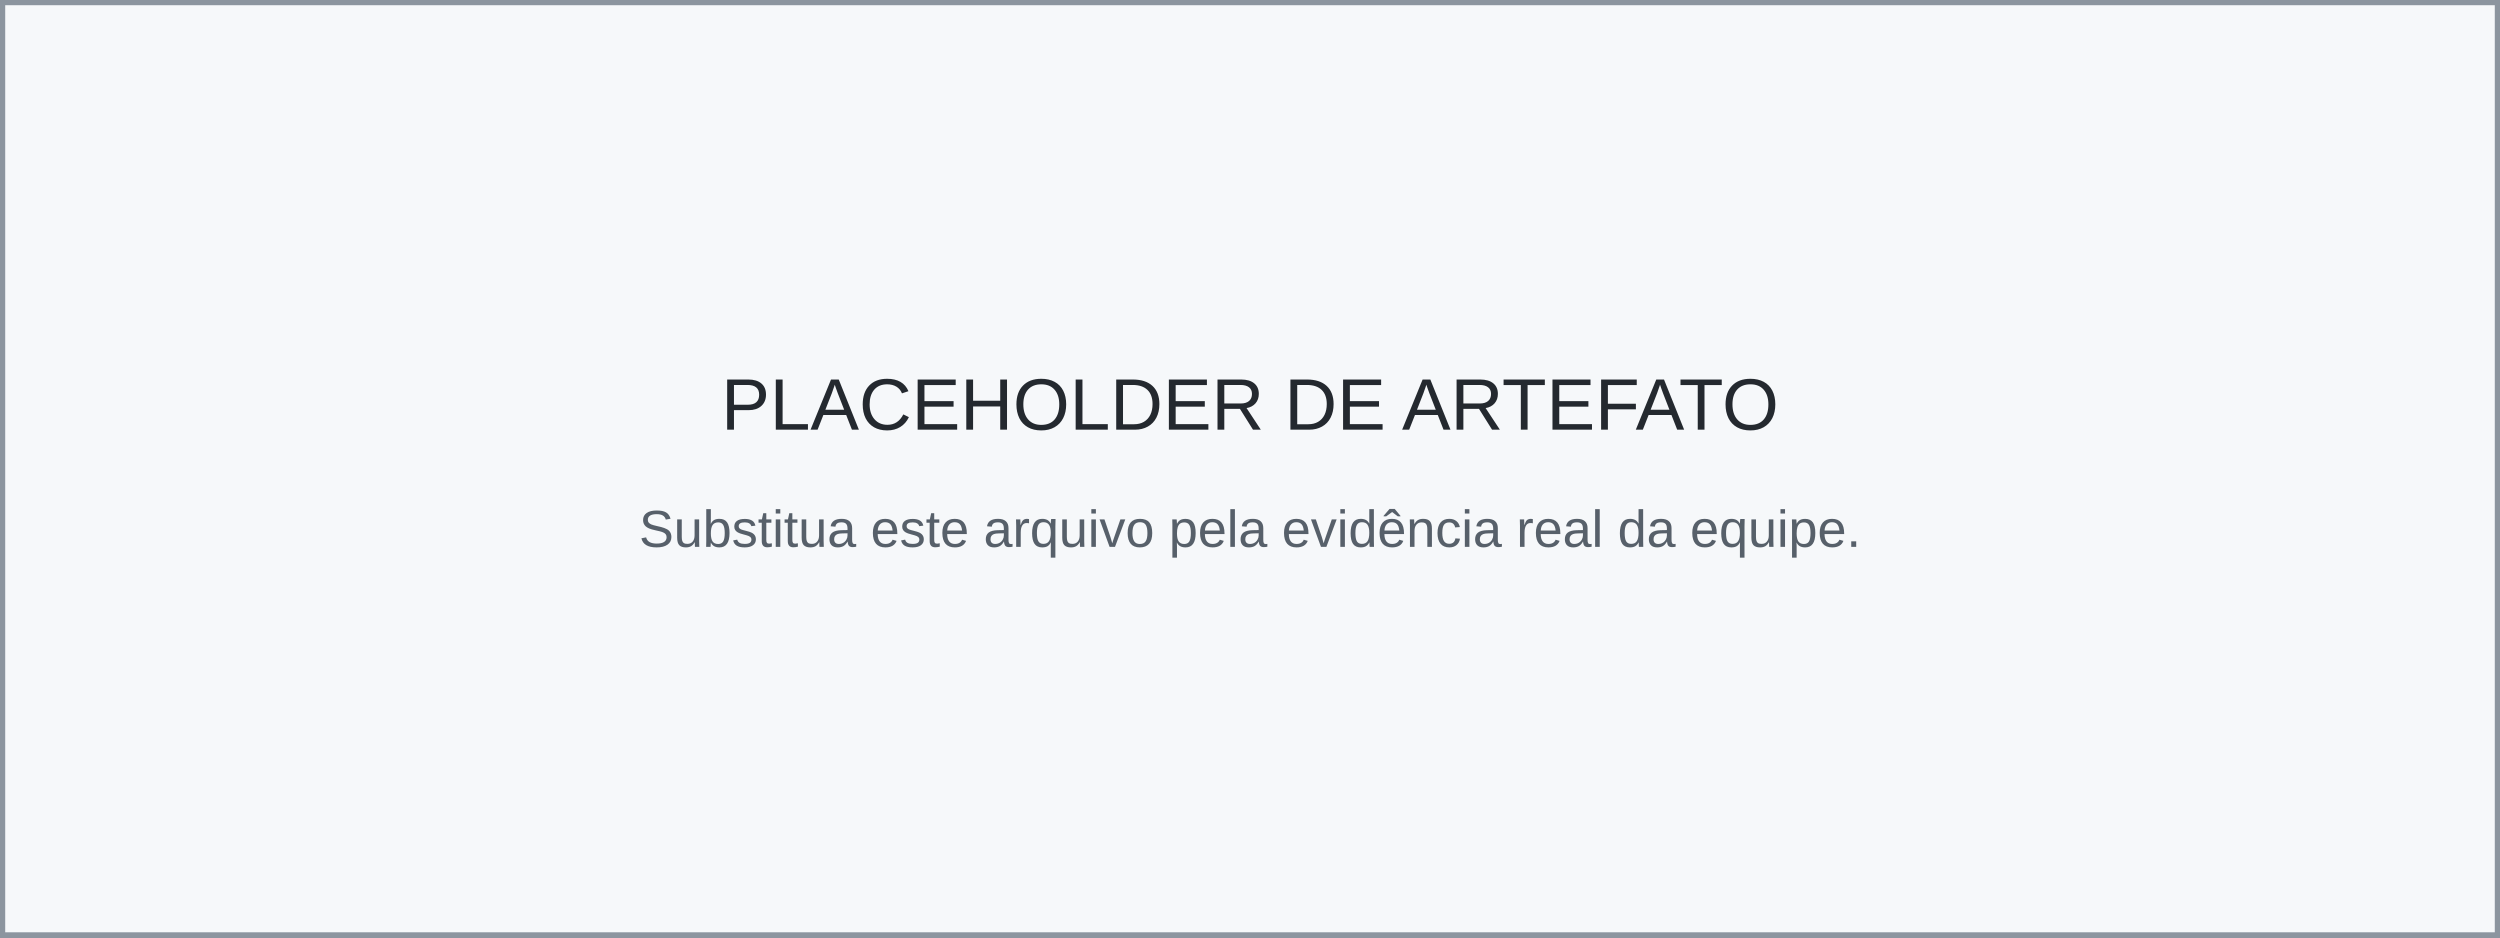
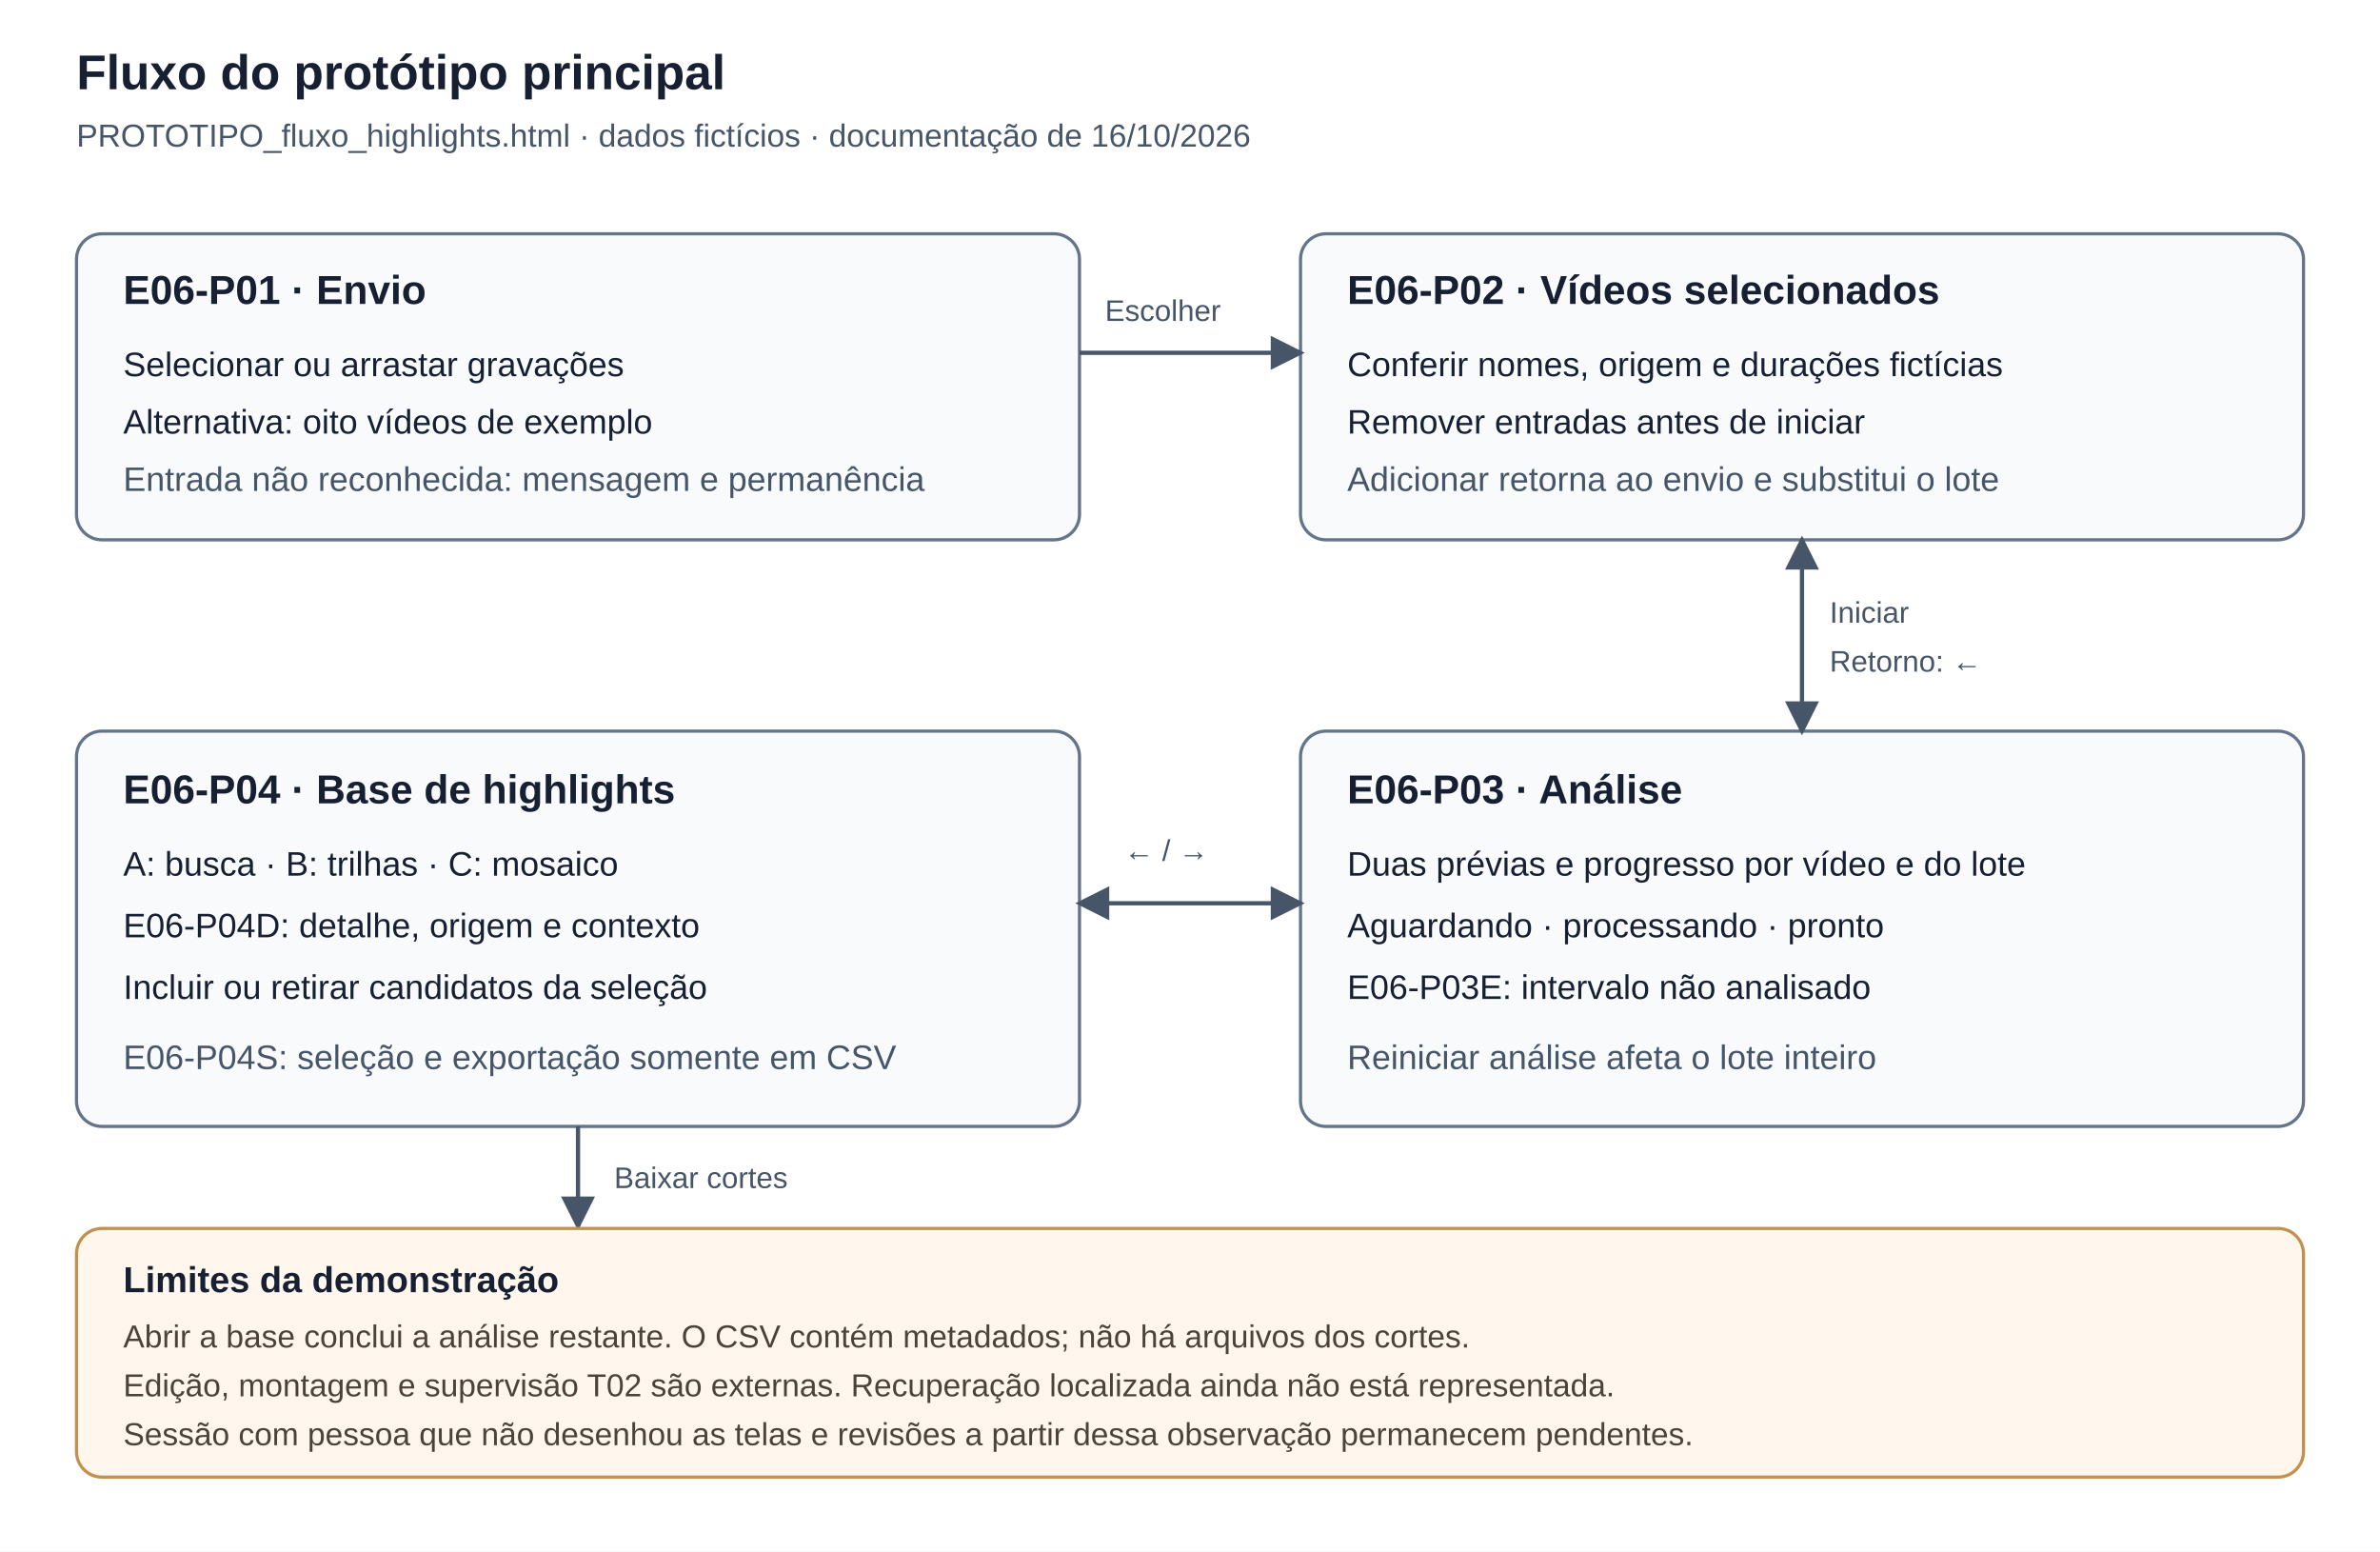
- <svg xmlns="http://www.w3.org/2000/svg" width="960" height="360" viewBox="0 0 960 360">
-   <rect width="100%" height="100%" fill="#f6f8fa" stroke="#8c959f" stroke-width="4" />
-   <text x="480" y="165" text-anchor="middle" font-family="Arial, sans-serif" font-size="28" fill="#24292f">PLACEHOLDER DE ARTEFATO</text>
-   <text x="480" y="210" text-anchor="middle" font-family="Arial, sans-serif" font-size="20" fill="#57606a">Substitua este arquivo pela evidência real da equipe.</text>
+ <svg xmlns="http://www.w3.org/2000/svg" width="1120" height="730" viewBox="0 0 1120 730" role="img" aria-labelledby="title desc">
+   <defs>
+     <marker id="arrow" markerWidth="8" markerHeight="8" refX="7" refY="4" orient="auto-start-reverse">
+       <path d="M0 0 L8 4 L0 8 Z" fill="#475569" />
+     </marker>
+   </defs>
+   <rect width="1120" height="730" fill="#fff" />
+   <g font-family="Arial, sans-serif" fill="#172033">
+     <text x="36" y="42" font-size="23" font-weight="700">Fluxo do protótipo principal</text>
+     <text x="36" y="69" font-size="15" fill="#475569">PROTOTIPO_fluxo_highlights.html · dados fictícios · documentação de 16/10/2026</text>
+     <g fill="#f8fafc" stroke="#64748b" stroke-width="1.5">
+       <rect x="36" y="110" width="472" height="144" rx="12" />
+       <rect x="612" y="110" width="472" height="144" rx="12" />
+       <rect x="612" y="344" width="472" height="186" rx="12" />
+       <rect x="36" y="344" width="472" height="186" rx="12" />
+     </g>
+     <g font-size="19" font-weight="700">
+       <text x="58" y="143">E06-P01 · Envio</text>
+       <text x="634" y="143">E06-P02 · Vídeos selecionados</text>
+       <text x="634" y="378">E06-P03 · Análise</text>
+       <text x="58" y="378">E06-P04 · Base de highlights</text>
+     </g>
+     <g font-size="16">
+       <text x="58" y="177">Selecionar ou arrastar gravações</text>
+       <text x="58" y="204">Alternativa: oito vídeos de exemplo</text>
+       <text x="58" y="231" fill="#475569">Entrada não reconhecida: mensagem e permanência</text>
+       <text x="634" y="177">Conferir nomes, origem e durações fictícias</text>
+       <text x="634" y="204">Remover entradas antes de iniciar</text>
+       <text x="634" y="231" fill="#475569">Adicionar retorna ao envio e substitui o lote</text>
+       <text x="634" y="412">Duas prévias e progresso por vídeo e do lote</text>
+       <text x="634" y="441">Aguardando · processando · pronto</text>
+       <text x="634" y="470">E06-P03E: intervalo não analisado</text>
+       <text x="634" y="503" fill="#475569">Reiniciar análise afeta o lote inteiro</text>
+       <text x="58" y="412">A: busca · B: trilhas · C: mosaico</text>
+       <text x="58" y="441">E06-P04D: detalhe, origem e contexto</text>
+       <text x="58" y="470">Incluir ou retirar candidatos da seleção</text>
+       <text x="58" y="503" fill="#475569">E06-P04S: seleção e exportação somente em CSV</text>
+     </g>
+     <g fill="none" stroke="#475569" stroke-width="2" marker-end="url(#arrow)">
+       <path d="M508 166 H612" />
+       <path d="M848 254 V344" marker-start="url(#arrow)" />
+       <path d="M612 425 H508" marker-start="url(#arrow)" />
+       <path d="M272 530 V577" />
+     </g>
+     <g font-size="14" fill="#475569">
+       <text x="520" y="151">Escolher</text>
+       <text x="861" y="293">Iniciar</text>
+       <text x="861" y="316">Retorno: ←</text>
+       <text x="529" y="405">← / →</text>
+       <text x="289" y="559">Baixar cortes</text>
+     </g>
+     <rect x="36" y="578" width="1048" height="117" rx="12" fill="#fff7ed" stroke="#c29152" stroke-width="1.5" />
+     <text x="58" y="608" font-size="17" font-weight="700">Limites da demonstração</text>
+     <g font-size="15" fill="#4b4339">
+       <text x="58" y="634">Abrir a base conclui a análise restante. O CSV contém metadados; não há arquivos dos cortes.</text>
+       <text x="58" y="657">Edição, montagem e supervisão T02 são externas. Recuperação localizada ainda não está representada.</text>
+       <text x="58" y="680">Sessão com pessoa que não desenhou as telas e revisões a partir dessa observação permanecem pendentes.</text>
+     </g>
+   </g>
</svg>
